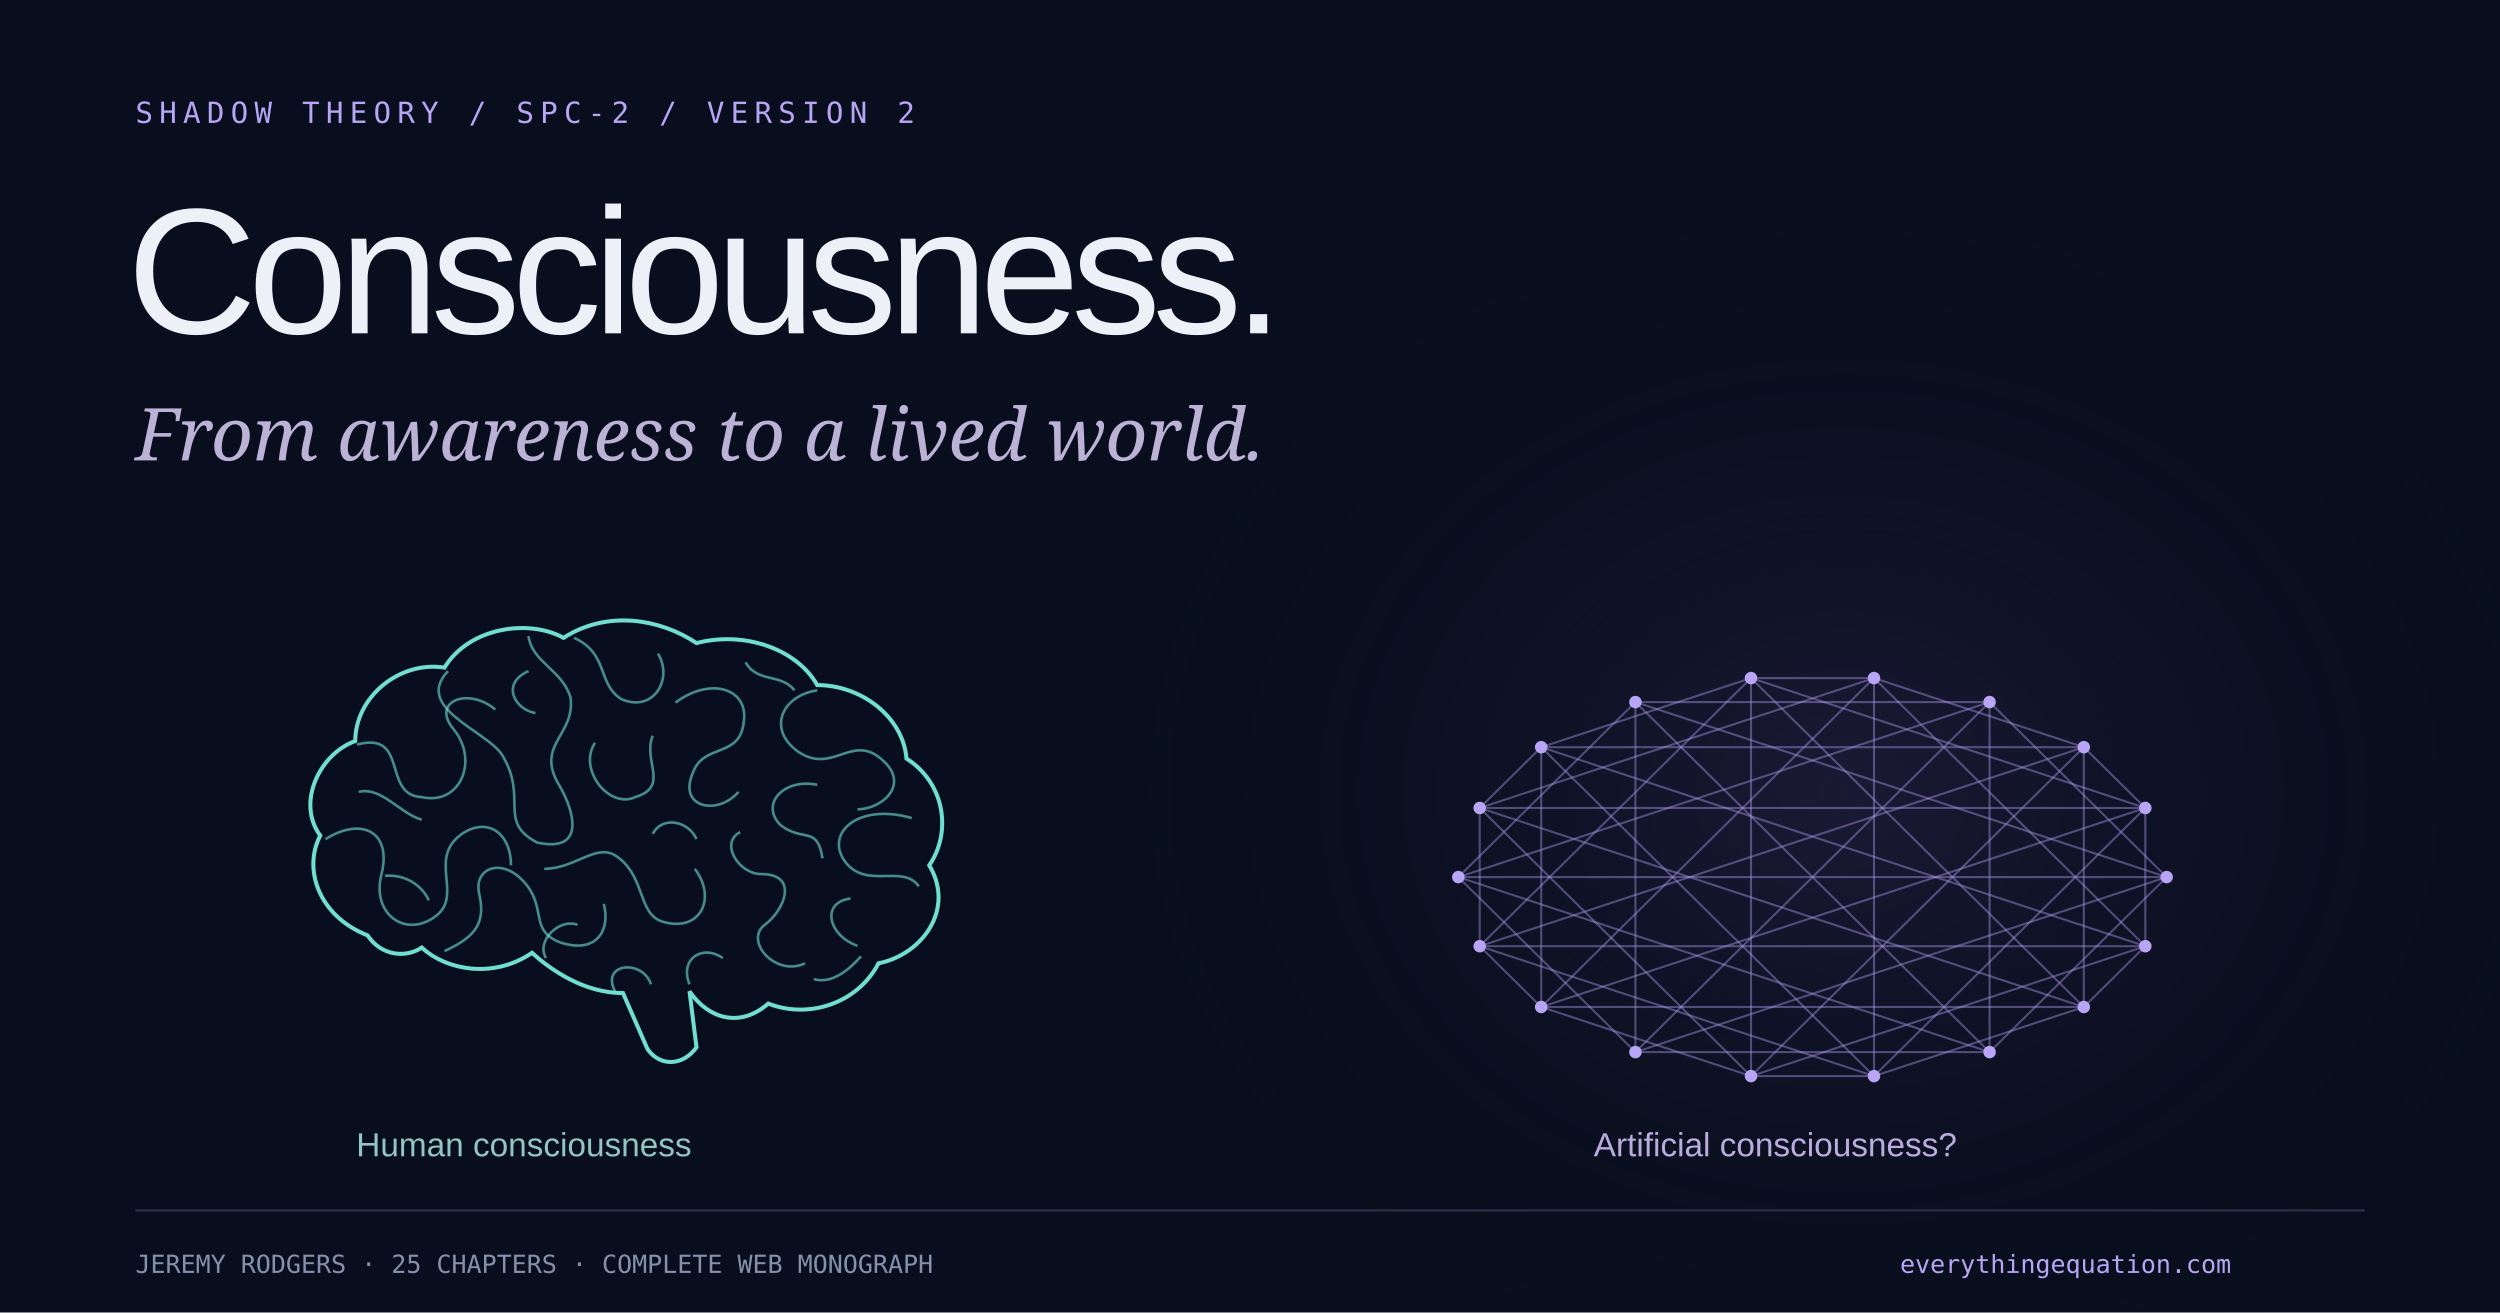
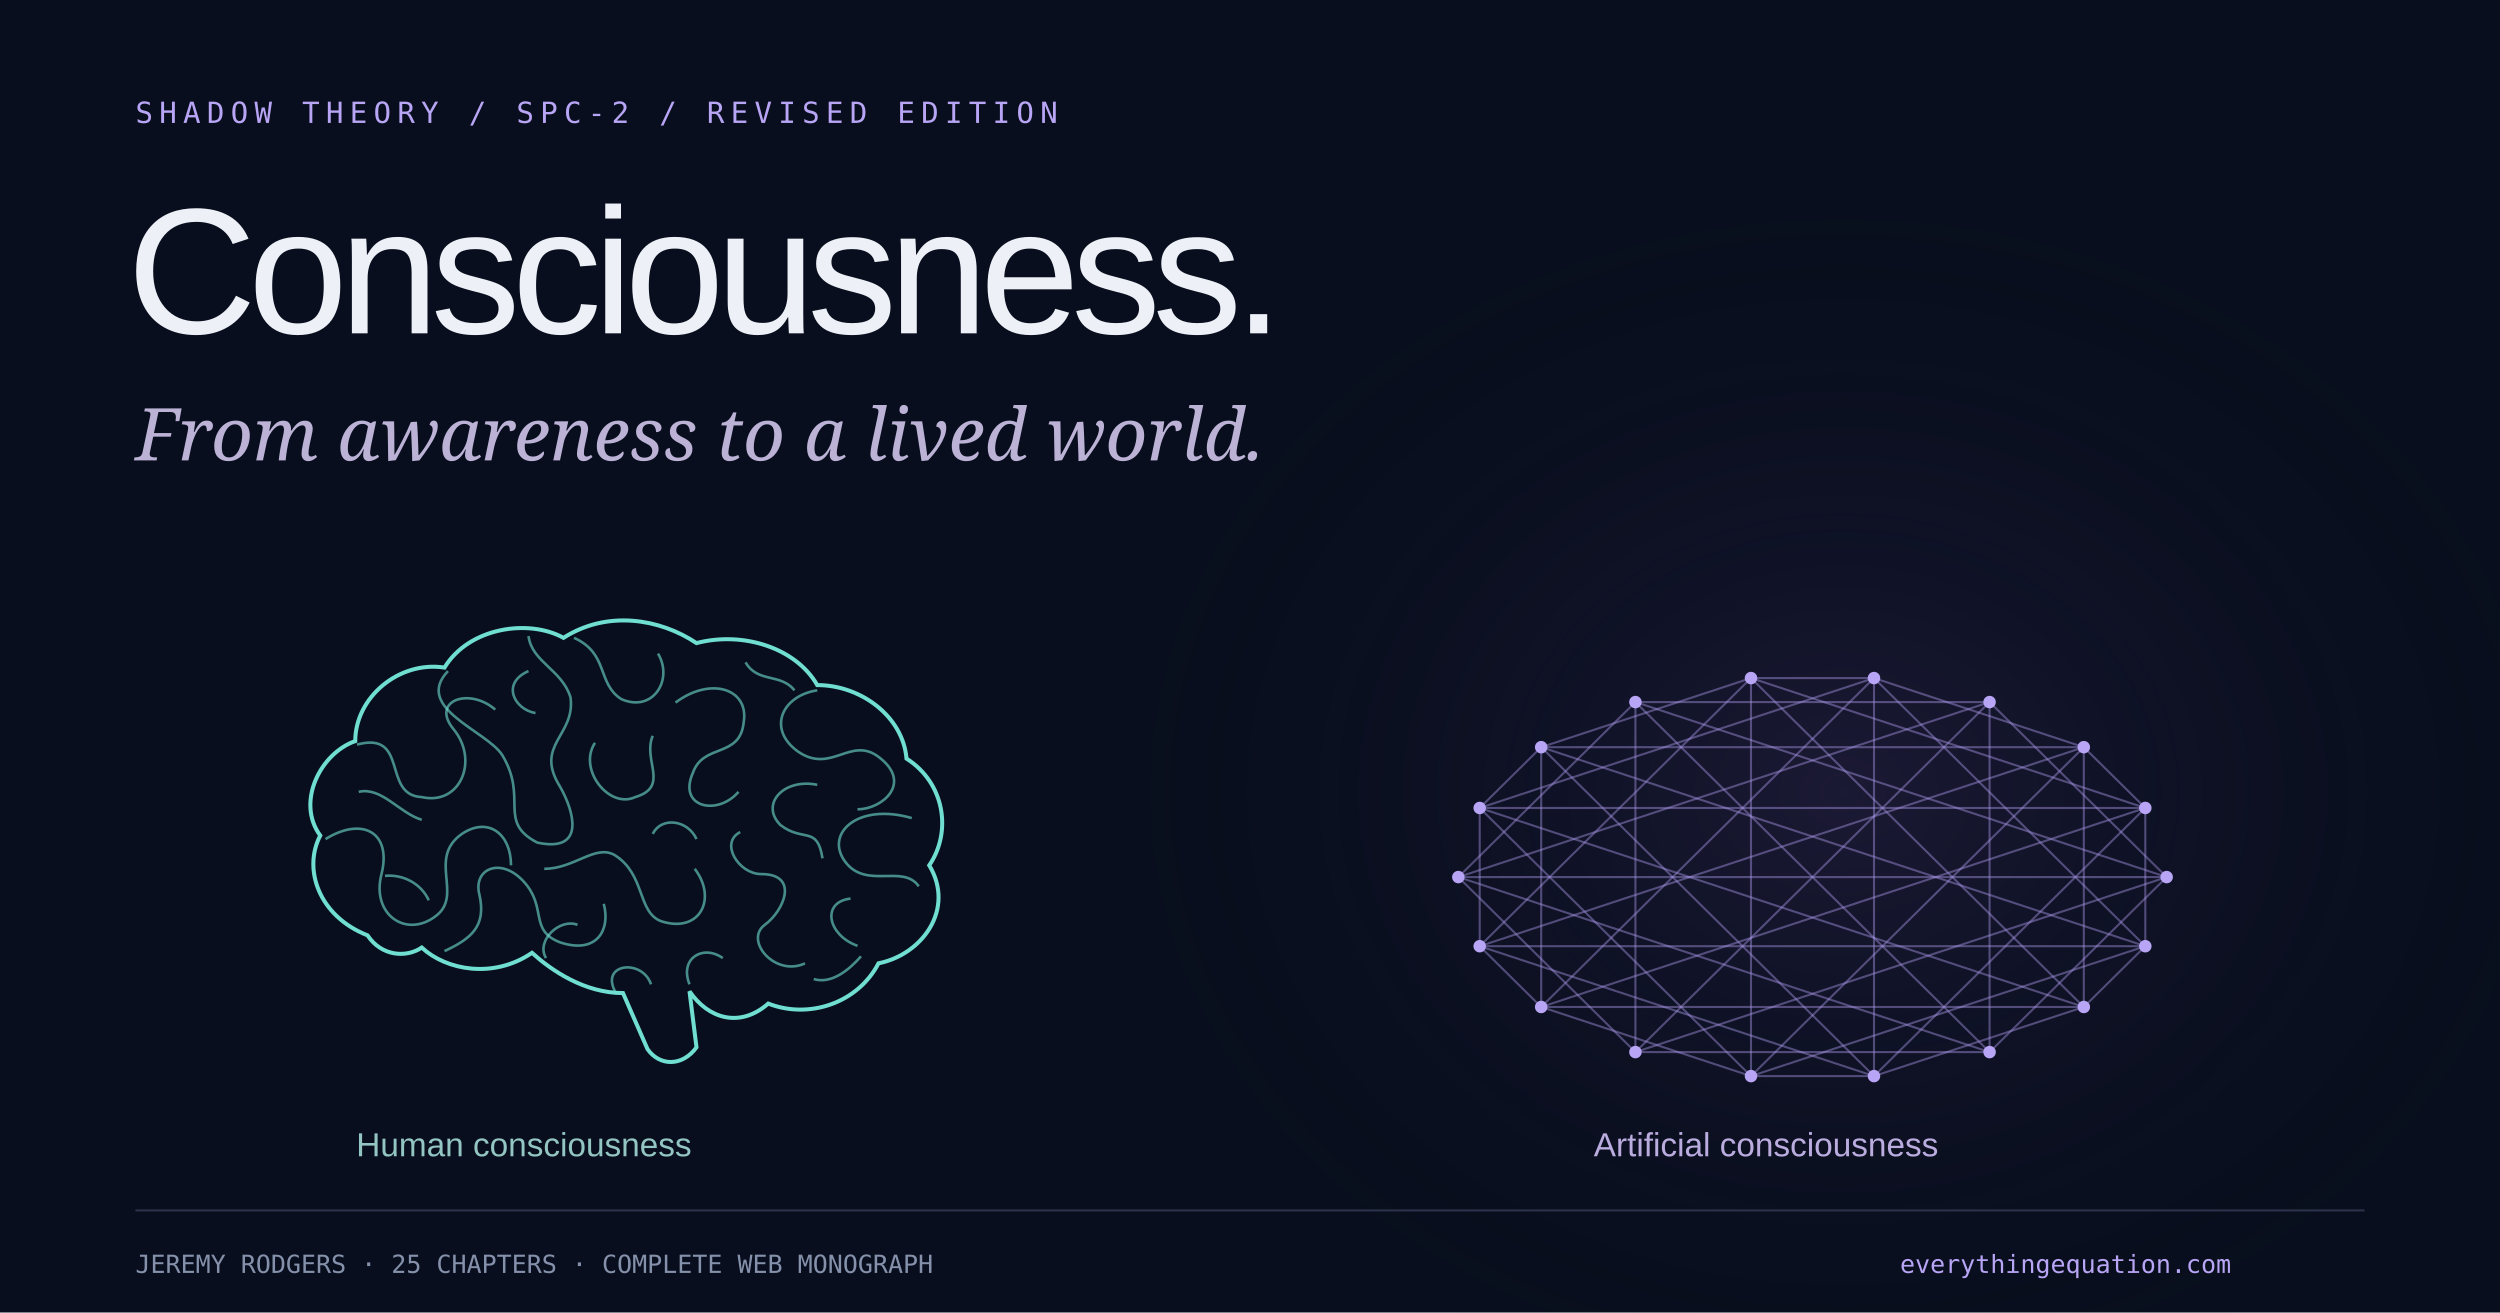
<svg xmlns="http://www.w3.org/2000/svg" width="1200" height="630" viewBox="0 0 1200 630">
  <defs>
    <radialGradient id="h">
      <stop stop-color="#443167" stop-opacity=".32" />
      <stop offset="1" stop-color="#080e1d" stop-opacity="0" />
    </radialGradient>
  </defs>
  <rect width="1200" height="630" fill="#080e1d" />
  <ellipse cx="885" cy="380" rx="370" ry="300" fill="url(#h)" />
-   <text x="65" y="59" fill="#b8a5f5" font-family="monospace" font-size="14" letter-spacing="3">SHADOW THEORY / SPC-2 / VERSION 2</text>
+   <text x="65" y="59" fill="#b8a5f5" font-family="monospace" font-size="14" letter-spacing="3">SHADOW THEORY / SPC-2 / REVISED EDITION</text>
  <text x="61" y="160" fill="#edf0f7" font-family="Arial,sans-serif" font-size="86" letter-spacing="-4">Consciousness.</text>
  <text x="65" y="221" fill="#bbb2d6" font-family="Georgia,serif" font-style="italic" font-size="35">From awareness to a lived world.</text>
  <g transform="translate(105 265) scale(.84)" fill="none" stroke="#70dfd2">
    <path d="M85 219 C57 208 48 181 58 162 C44 143 58 115 78 108 C78 83 103 62 129 66 C143 43 177 38 197 49 C222 33 252 38 273 52 C300 45 330 55 342 76 C367 76 391 94 393 118 C415 132 419 160 406 179 C421 204 402 230 377 235 C365 258 337 267 314 258 C298 272 280 267 269 251 L273 283 C265 294 252 294 245 284 L231 252 C209 252 190 239 179 229 C157 244 130 239 116 226 C107 232 93 231 85 219 Z" stroke-width="2.3" />
    <path d="M79 110 C109 102 93 139 116 140 C138 145 149 119 134 101 C121 85 143 77 158 90" stroke-width="1.5" opacity=".6" />
    <path d="M61 164 C82 151 99 160 93 184 C87 207 107 221 124 208 C140 196 119 175 139 161 C154 151 167 161 167 179" stroke-width="1.5" opacity=".6" />
    <path d="M131 68 C111 89 153 102 162 116 C177 141 159 154 182 166 C210 172 203 148 195 134 C180 110 204 105 201 83 C196 67 179 63 177 48" stroke-width="1.5" opacity=".6" />
    <path d="M203 49 C223 58 216 75 230 84 C248 92 260 73 251 58" stroke-width="1.5" opacity=".6" />
    <path d="M261 86 C281 71 303 78 300 97 C298 118 277 109 271 126 C262 146 285 151 297 137" stroke-width="1.5" opacity=".6" />
    <path d="M342 79 C322 82 313 101 331 114 C350 127 361 105 377 117 C397 132 379 147 365 147" stroke-width="1.5" opacity=".6" />
    <path d="M396 152 C365 143 346 161 358 177 C370 193 391 178 400 191" stroke-width="1.5" opacity=".6" />
    <path d="M80 137 C93 134 103 149 116 153" stroke-width="1.5" opacity=".6" />
    <path d="M129 228 C144 221 153 214 149 196 C145 181 161 174 174 188 C188 203 177 216 195 223 C216 230 224 216 220 201" stroke-width="1.5" opacity=".6" />
    <path d="M186 181 C203 181 215 167 226 173 C244 184 239 206 253 211 C275 218 285 198 272 181" stroke-width="1.5" opacity=".6" />
    <path d="M227 252 C217 235 242 232 247 247" stroke-width="1.5" opacity=".6" />
    <path d="M215 109 C205 124 223 147 238 140 C258 134 242 119 248 105" stroke-width="1.5" opacity=".6" />
    <path d="M298 160 C286 166 297 184 310 184 C332 184 323 205 312 213 C300 222 318 243 335 235" stroke-width="1.5" opacity=".6" />
    <path d="M342 133 C323 129 309 144 321 156 C334 166 342 156 345 175" stroke-width="1.5" opacity=".6" />
    <path d="M361 198 C344 200 348 219 365 225" stroke-width="1.5" opacity=".6" />
    <path d="M177 68 C161 75 169 90 181 92" stroke-width="1.5" opacity=".6" />
    <path d="M248 161 C253 151 268 153 273 164" stroke-width="1.5" opacity=".6" />
    <path d="M288 232 C277 224 263 232 269 247" stroke-width="1.5" opacity=".6" />
    <path d="M95 185 C106 184 116 190 120 199" stroke-width="1.5" opacity=".6" />
    <path d="M301 63 C308 75 321 69 329 79" stroke-width="1.5" opacity=".6" />
    <path d="M187 232 C181 222 195 209 205 213" stroke-width="1.5" opacity=".6" />
    <path d="M340 244 C350 247 360 239 367 231" stroke-width="1.5" opacity=".6" />
  </g>
  <g fill="none" stroke="#a594e2" stroke-opacity=".45" stroke-width="1">
    <path d="M1040,421L955,505.004" />
    <path d="M1040,421L785,505.004" />
    <path d="M1040,421L700,421" />
    <path d="M1040,421L785,336.996" />
    <path d="M1040,421L955,336.996" />
    <path d="M1029.748,454.176L1000.228,483.35" />
    <path d="M1029.748,454.176L840.48,516.526" />
    <path d="M1029.748,454.176L710.252,454.176" />
    <path d="M1029.748,454.176L739.772,358.65" />
    <path d="M1029.748,454.176L899.52,325.474" />
    <path d="M1029.748,454.176L1029.748,387.824" />
    <path d="M1000.228,483.35L899.52,516.526" />
    <path d="M1000.228,483.35L739.772,483.35" />
    <path d="M1000.228,483.35L710.252,387.824" />
    <path d="M1000.228,483.35L840.48,325.474" />
    <path d="M1000.228,483.35L1000.228,358.65" />
    <path d="M955,505.004L785,505.004" />
    <path d="M955,505.004L700,421" />
    <path d="M955,505.004L785,336.996" />
    <path d="M955,505.004L955,336.996" />
    <path d="M899.52,516.526L840.48,516.526" />
    <path d="M899.52,516.526L710.252,454.176" />
    <path d="M899.52,516.526L739.772,358.65" />
    <path d="M899.52,516.526L899.52,325.474" />
    <path d="M899.52,516.526L1029.748,387.824" />
    <path d="M840.48,516.526L739.772,483.35" />
    <path d="M840.48,516.526L710.252,387.824" />
    <path d="M840.48,516.526L840.48,325.474" />
    <path d="M840.48,516.526L1000.228,358.65" />
    <path d="M785,505.004L700,421" />
    <path d="M785,505.004L785,336.996" />
    <path d="M785,505.004L955,336.996" />
    <path d="M739.772,483.35L710.252,454.176" />
    <path d="M739.772,483.35L739.772,358.65" />
    <path d="M739.772,483.35L899.52,325.474" />
    <path d="M739.772,483.35L1029.748,387.824" />
    <path d="M710.252,454.176L710.252,387.824" />
    <path d="M710.252,454.176L840.48,325.474" />
    <path d="M710.252,454.176L1000.228,358.65" />
    <path d="M700,421L785,336.996" />
    <path d="M700,421L955,336.996" />
    <path d="M710.252,387.824L739.772,358.65" />
    <path d="M710.252,387.824L899.52,325.474" />
    <path d="M710.252,387.824L1029.748,387.824" />
    <path d="M739.772,358.65L840.48,325.474" />
    <path d="M739.772,358.65L1000.228,358.65" />
    <path d="M785,336.996L955,336.996" />
    <path d="M840.48,325.474L899.52,325.474" />
    <path d="M840.48,325.474L1029.748,387.824" />
    <path d="M899.52,325.474L1000.228,358.65" />
    <path d="M1000.228,358.65L1029.748,387.824" />
  </g>
  <g fill="#b8a5f5">
    <circle cx="1040" cy="421" r="3" />
    <circle cx="1029.748" cy="454.176" r="3" />
    <circle cx="1000.228" cy="483.35" r="3" />
    <circle cx="955" cy="505.004" r="3" />
    <circle cx="899.52" cy="516.526" r="3" />
    <circle cx="840.48" cy="516.526" r="3" />
    <circle cx="785" cy="505.004" r="3" />
    <circle cx="739.772" cy="483.35" r="3" />
    <circle cx="710.252" cy="454.176" r="3" />
    <circle cx="700" cy="421" r="3" />
    <circle cx="710.252" cy="387.824" r="3" />
    <circle cx="739.772" cy="358.65" r="3" />
    <circle cx="785" cy="336.996" r="3" />
    <circle cx="840.48" cy="325.474" r="3" />
    <circle cx="899.52" cy="325.474" r="3" />
    <circle cx="955" cy="336.996" r="3" />
    <circle cx="1000.228" cy="358.65" r="3" />
    <circle cx="1029.748" cy="387.824" r="3" />
  </g>
  <text x="171" y="555" fill="#93c5c2" font-family="Arial,sans-serif" font-size="16">Human consciousness</text>
-   <text x="765" y="555" fill="#bbacdf" font-family="Arial,sans-serif" font-size="16">Artificial consciousness?</text>
+   <text x="765" y="555" fill="#bbacdf" font-family="Arial,sans-serif" font-size="16">Artificial consciousness</text>
  <path d="M65 581H1135" stroke="#2b3249" />
  <text x="65" y="611" fill="#8591ab" font-family="monospace" font-size="12">JEREMY RODGERS · 25 CHAPTERS · COMPLETE WEB MONOGRAPH</text>
  <text x="912" y="611" fill="#b8a5f5" font-family="monospace" font-size="12">everythingequation.com</text>
</svg>
